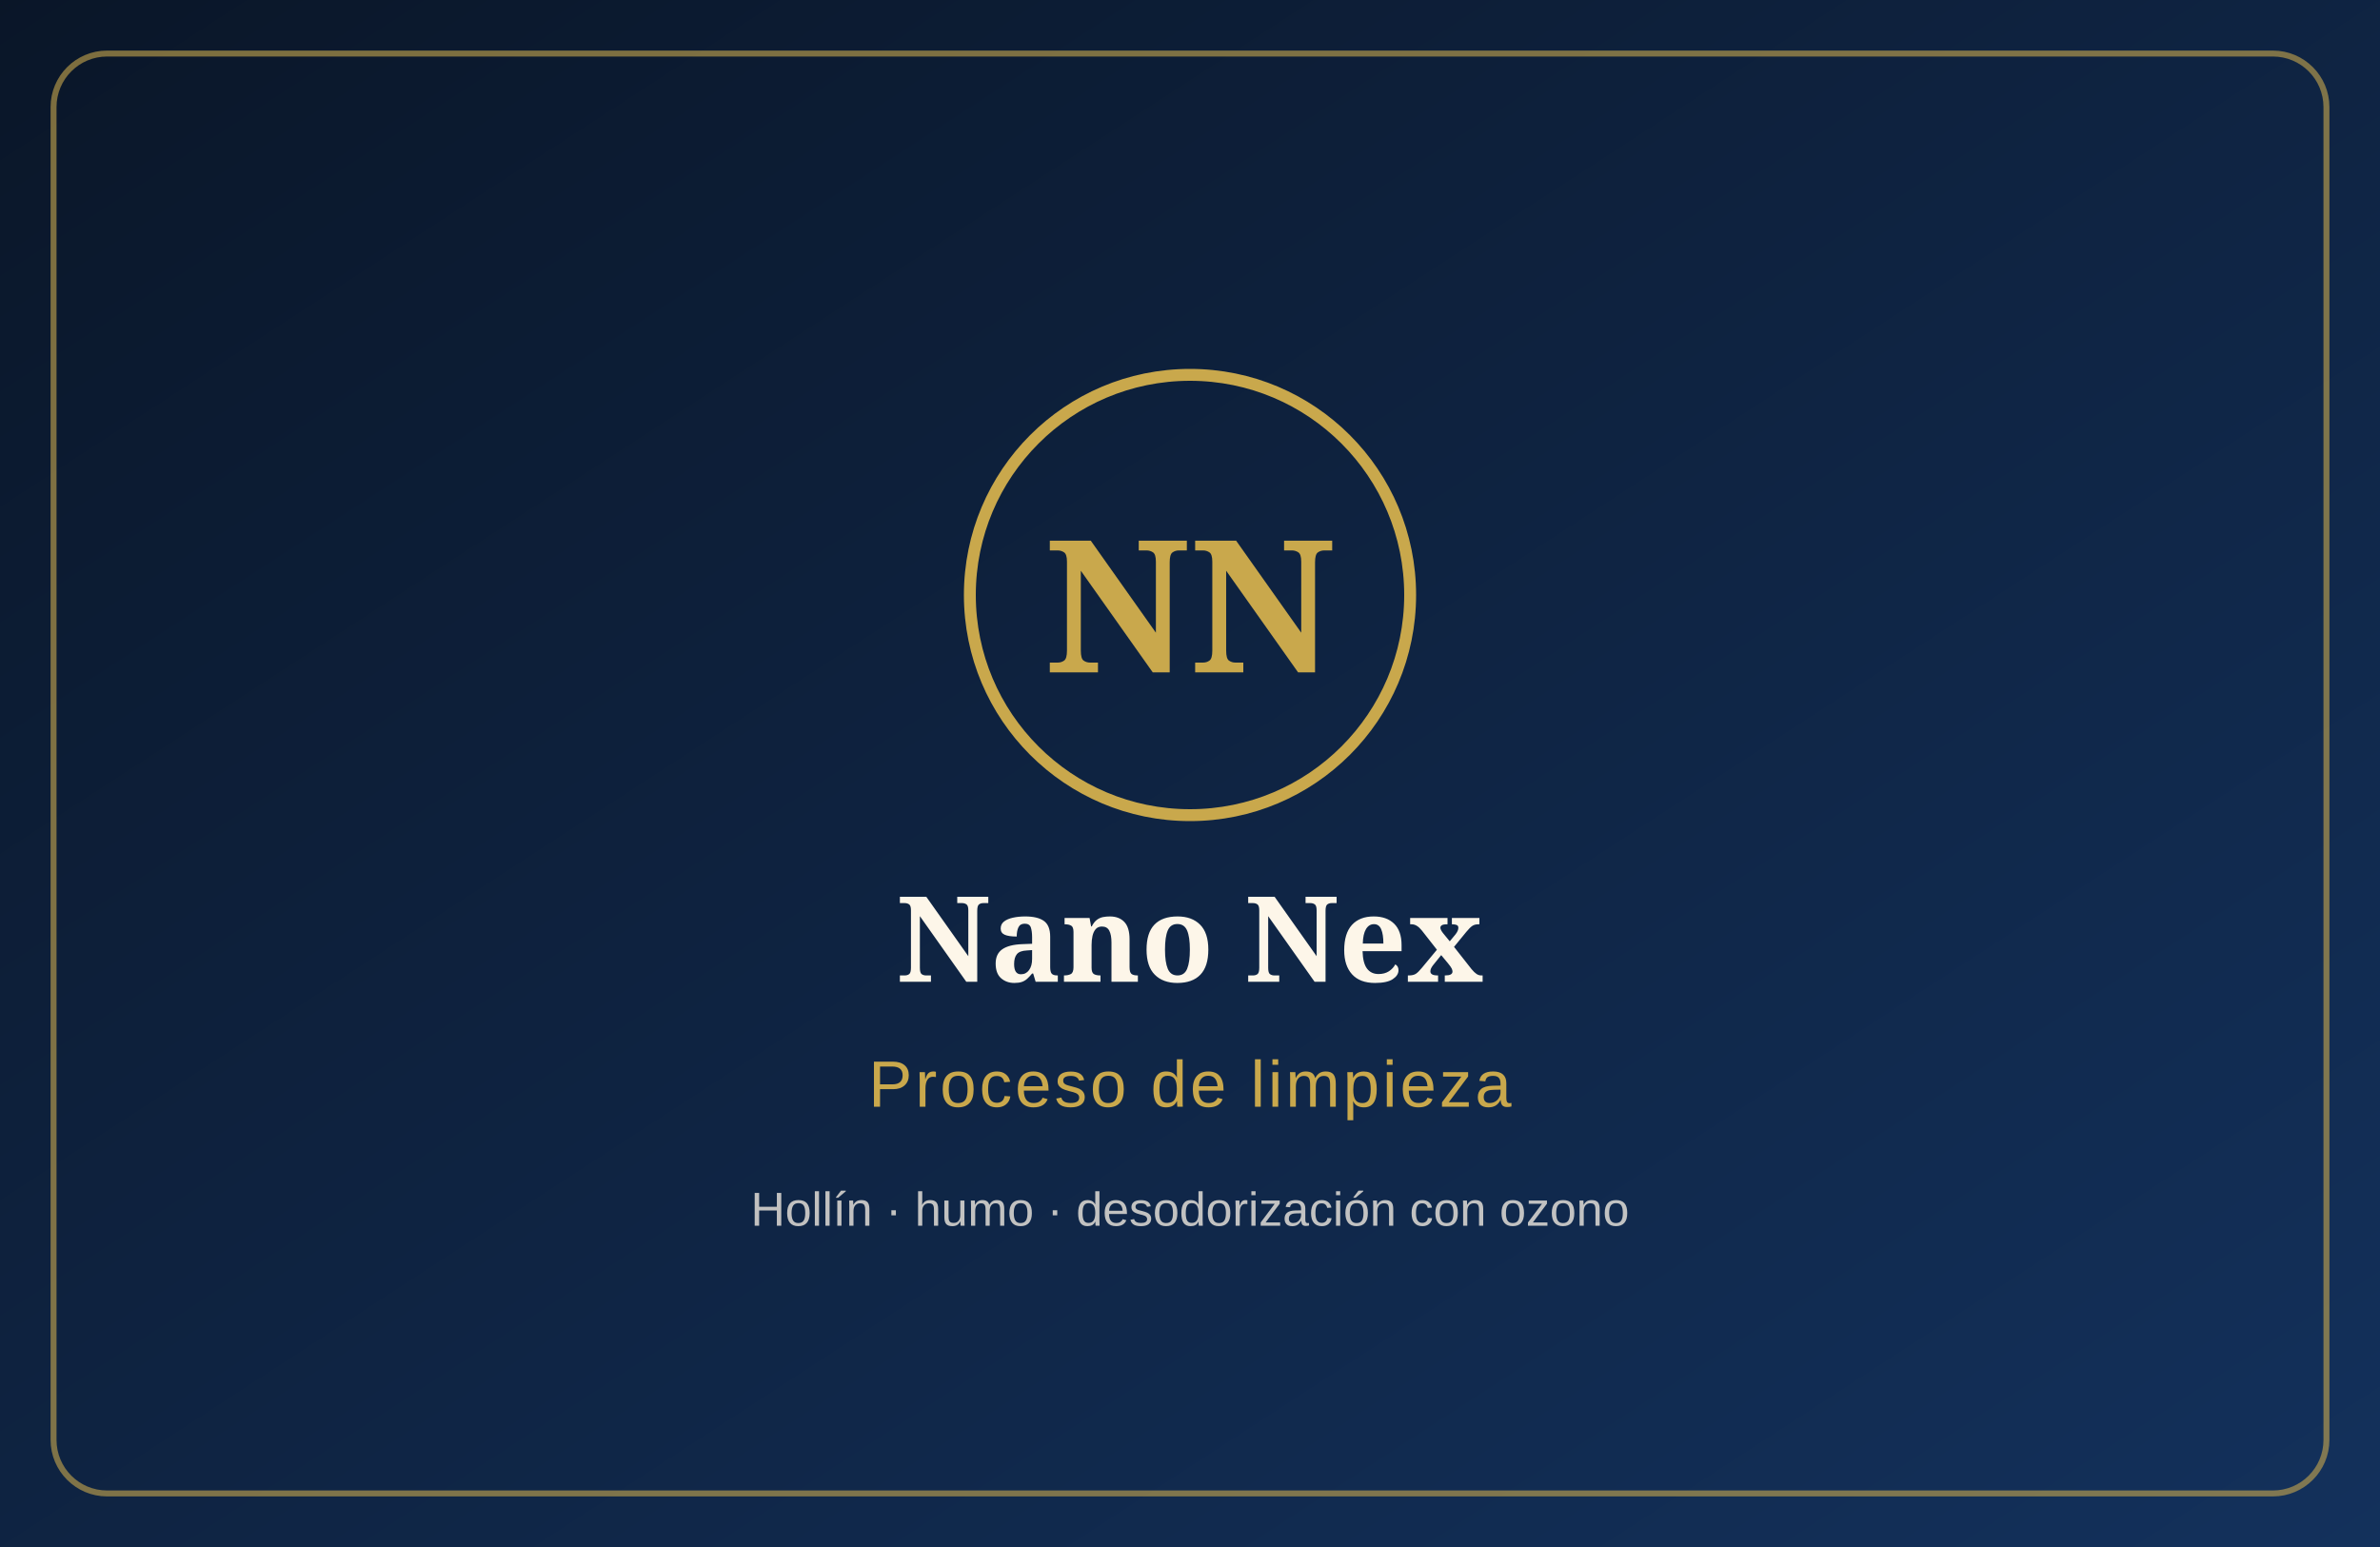
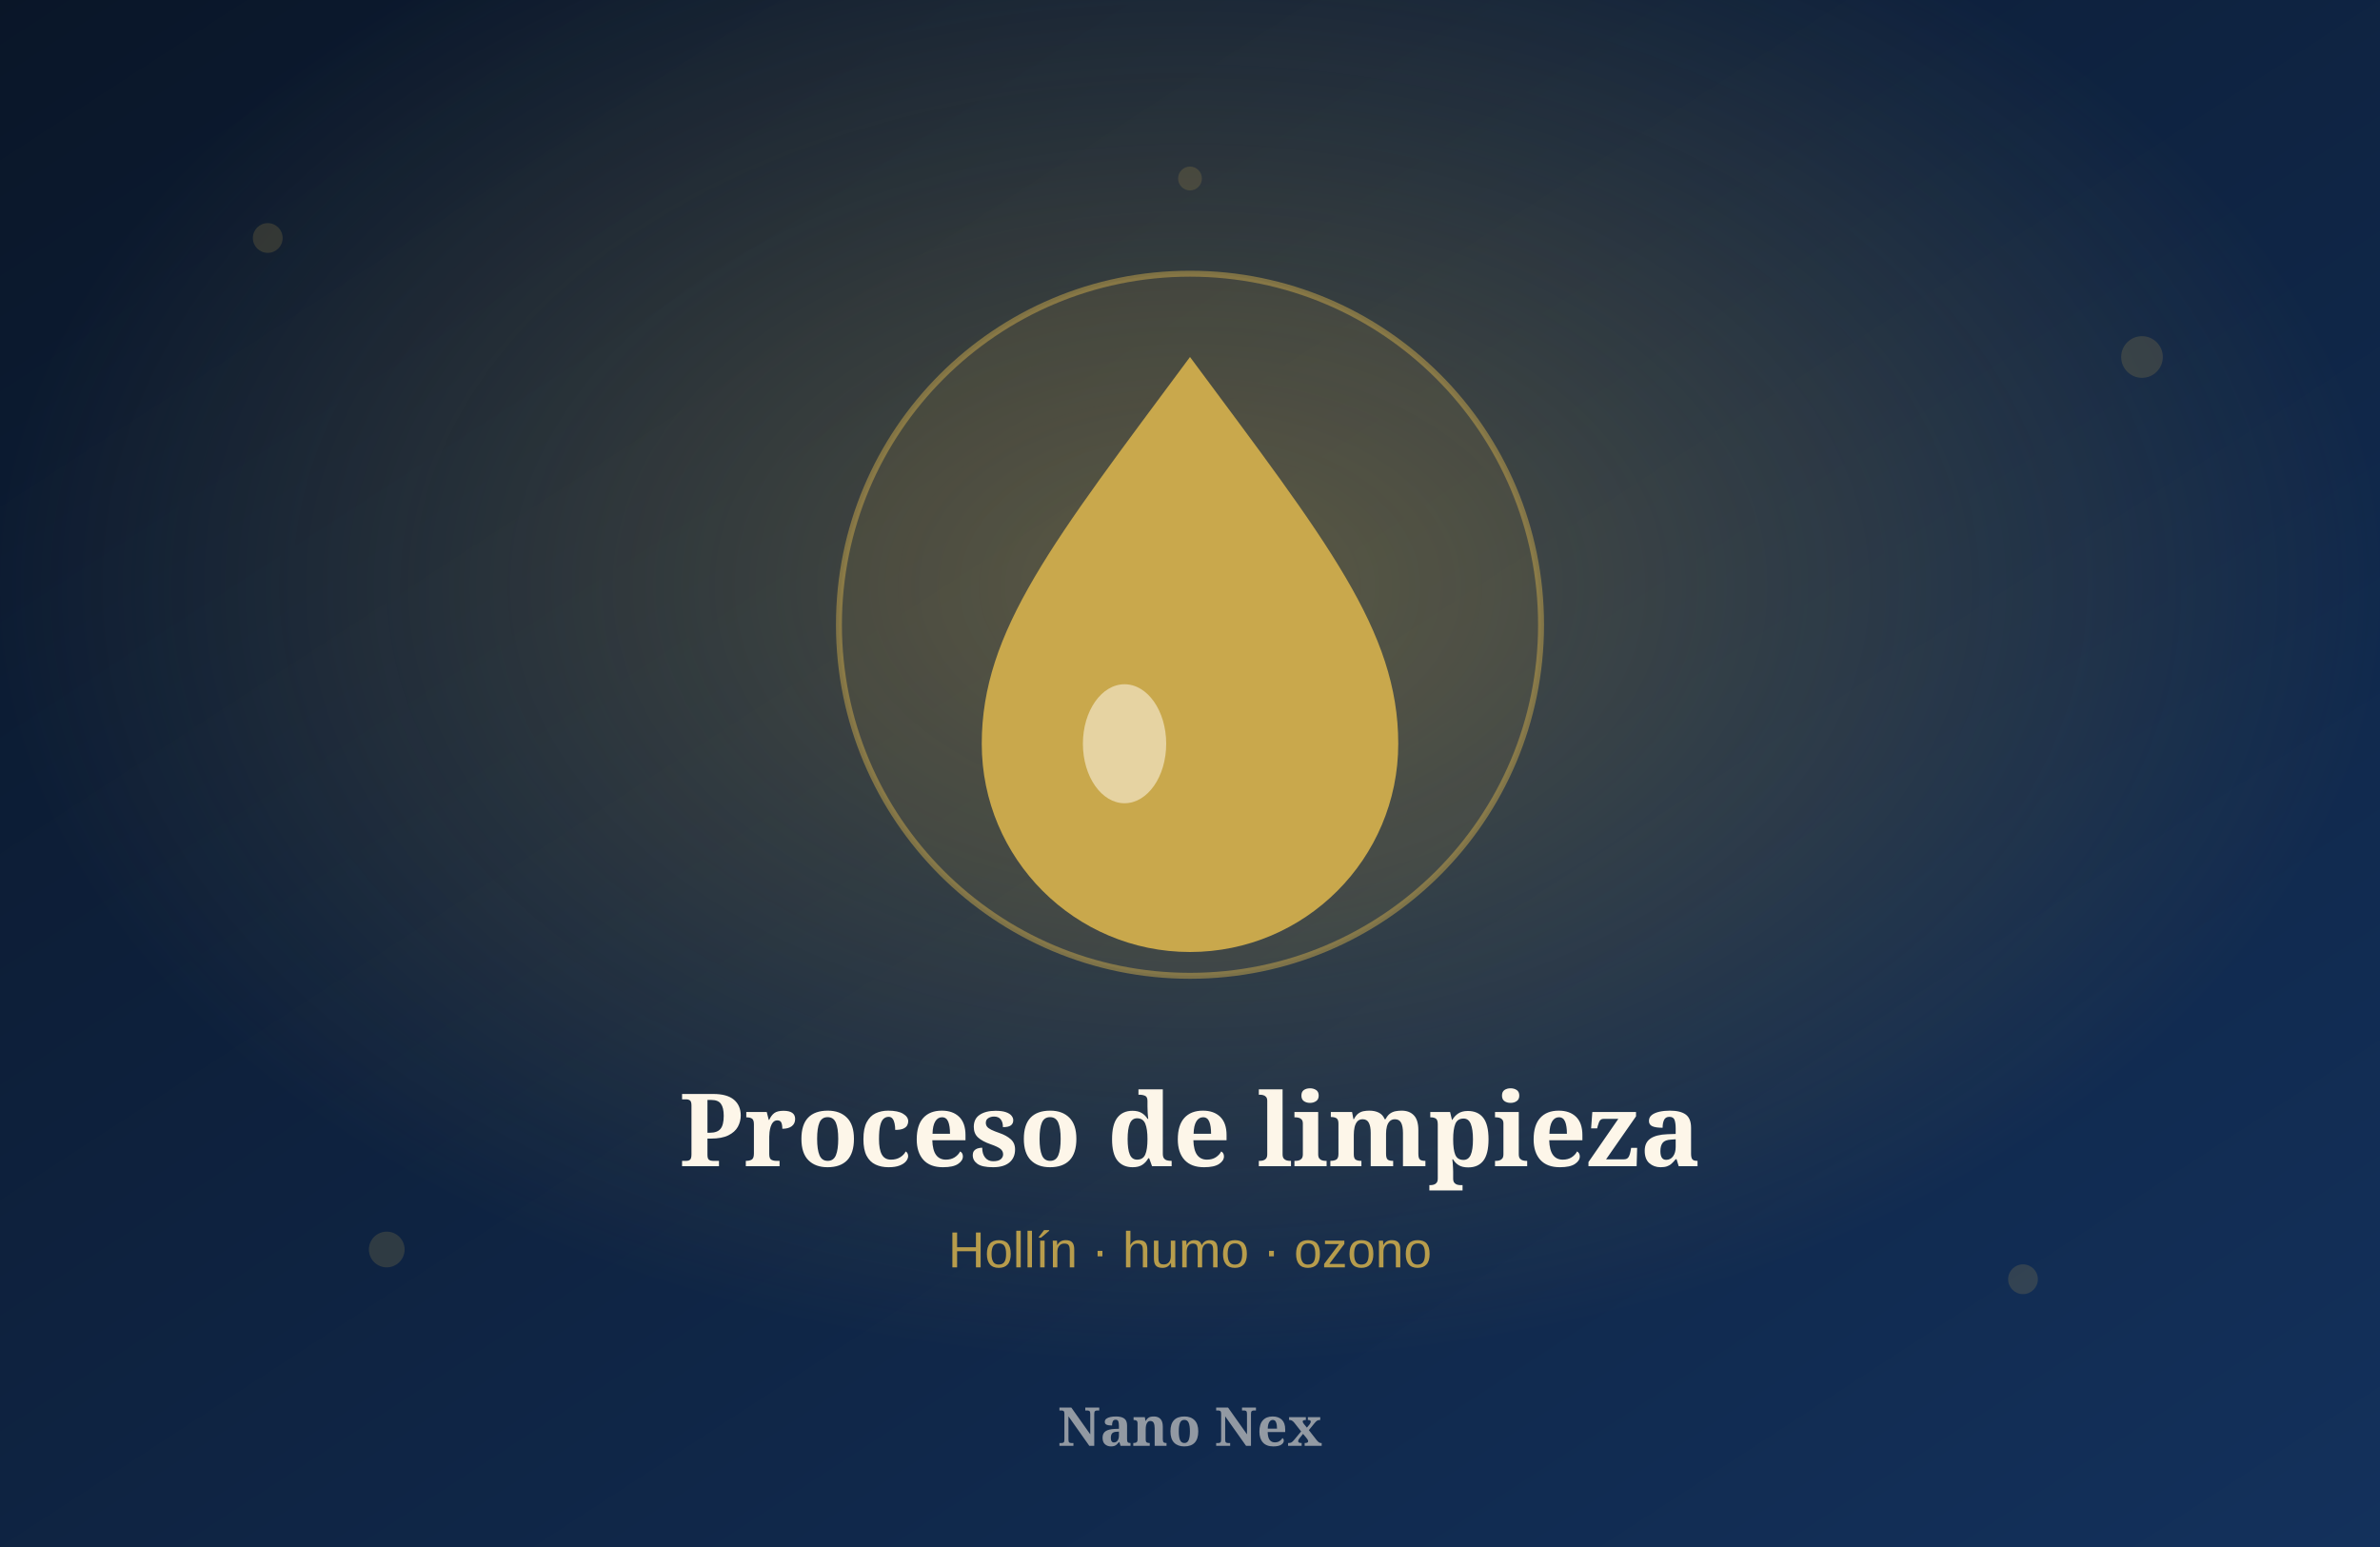
<svg xmlns="http://www.w3.org/2000/svg" viewBox="0 0 800 520" role="img" aria-label="Proceso de limpieza">
  <defs>
-     <linearGradient id="g" x1="0" y1="0" x2="1" y2="1">
+     <linearGradient id="bg" x1="0" y1="0" x2="1" y2="1">
      <stop offset="0" stop-color="#0A1628" />
      <stop offset="1" stop-color="#13315C" />
    </linearGradient>
+     <radialGradient id="glow" cx="50%" cy="38%" r="50%">
+       <stop offset="0" stop-color="#C9A84C" stop-opacity=".35" />
+       <stop offset="1" stop-color="#C9A84C" stop-opacity="0" />
+     </radialGradient>
  </defs>
-   <rect width="800" height="520" fill="url(#g)" />
-   <rect x="18" y="18" width="764" height="484" rx="18" fill="none" stroke="#C9A84C" stroke-width="2" opacity=".6" />
-   <circle cx="400" cy="200" r="74" fill="none" stroke="#C9A84C" stroke-width="4" />
-   <text x="400" y="226" font-family="Georgia,serif" font-size="62" font-weight="700" text-anchor="middle" fill="#C9A84C">NN</text>
-   <text x="400" y="330" font-family="Georgia,serif" font-size="40" font-weight="700" text-anchor="middle" fill="#FdF6E9">Nano Nex</text>
-   <text x="400" y="372" font-family="Arial,sans-serif" font-size="22" text-anchor="middle" fill="#C9A84C" letter-spacing="1">Proceso de limpieza</text>
-   <text x="400" y="412" font-family="Arial,sans-serif" font-size="16" text-anchor="middle" fill="#FdF6E9" opacity=".75">Hollín · humo · desodorización con ozono</text>
+   <rect width="800" height="520" fill="url(#bg)" />
+   <rect width="800" height="520" fill="url(#glow)" />
+   <g fill="#C9A84C" opacity=".18">
+     <circle cx="90" cy="80" r="5" />
+     <circle cx="720" cy="120" r="7" />
+     <circle cx="680" cy="430" r="5" />
+     <circle cx="130" cy="420" r="6" />
+     <circle cx="400" cy="60" r="4" />
+   </g>
+   <circle cx="400" cy="210" r="118" fill="#C9A84C" opacity=".10" />
+   <circle cx="400" cy="210" r="118" fill="none" stroke="#C9A84C" stroke-width="2" opacity=".5" />
+   <g>
+     <path d="M400 120 C446 182 470 212 470 250 a70 70 0 1 1 -140 0 c0 -38 24 -68 70 -130 z" fill="#C9A84C" />
+     <ellipse cx="378" cy="250" rx="14" ry="20" fill="#FdF6E9" opacity=".55" />
+   </g>
+   <text x="400" y="392" font-family="Georgia,serif" font-size="34" font-weight="700" text-anchor="middle" fill="#FdF6E9">Proceso de limpieza</text>
+   <text x="400" y="426" font-family="Arial,sans-serif" font-size="17" text-anchor="middle" fill="#C9A84C" opacity=".9">Hollín · humo · ozono</text>
+   <text x="400" y="486" font-family="Georgia,serif" font-size="18" font-weight="700" text-anchor="middle" fill="#FdF6E9" opacity=".55">Nano Nex</text>
</svg>
